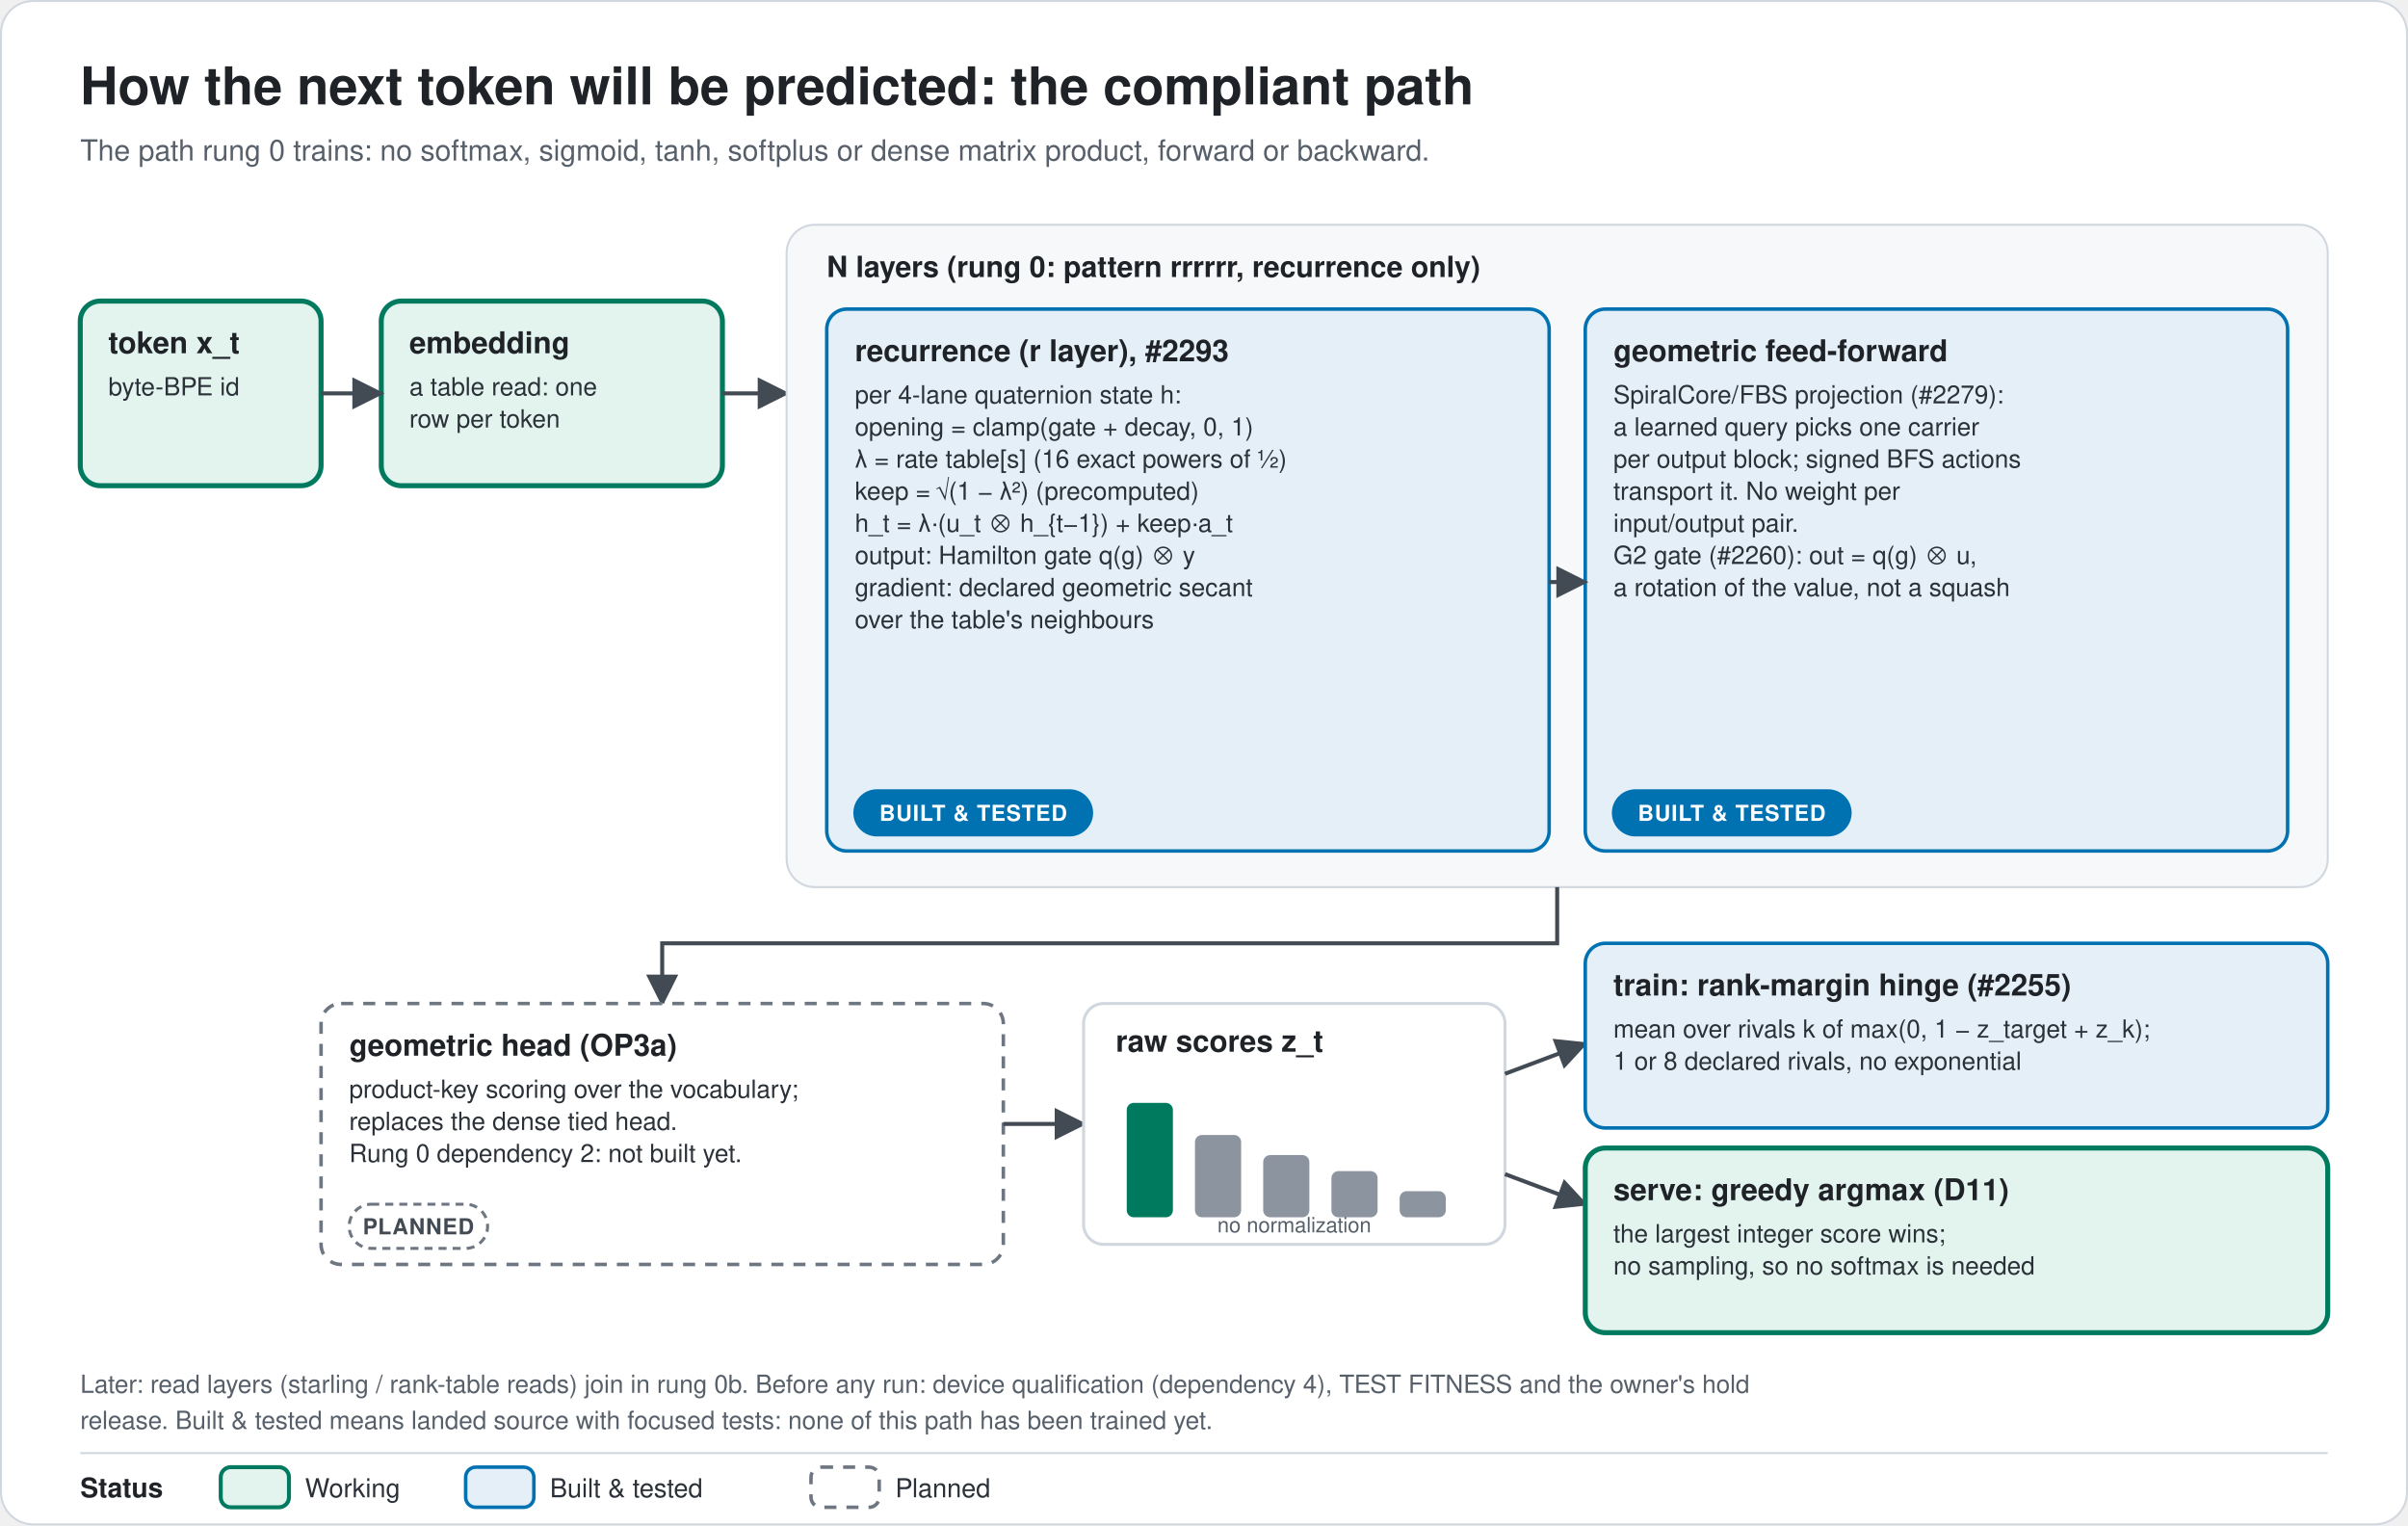
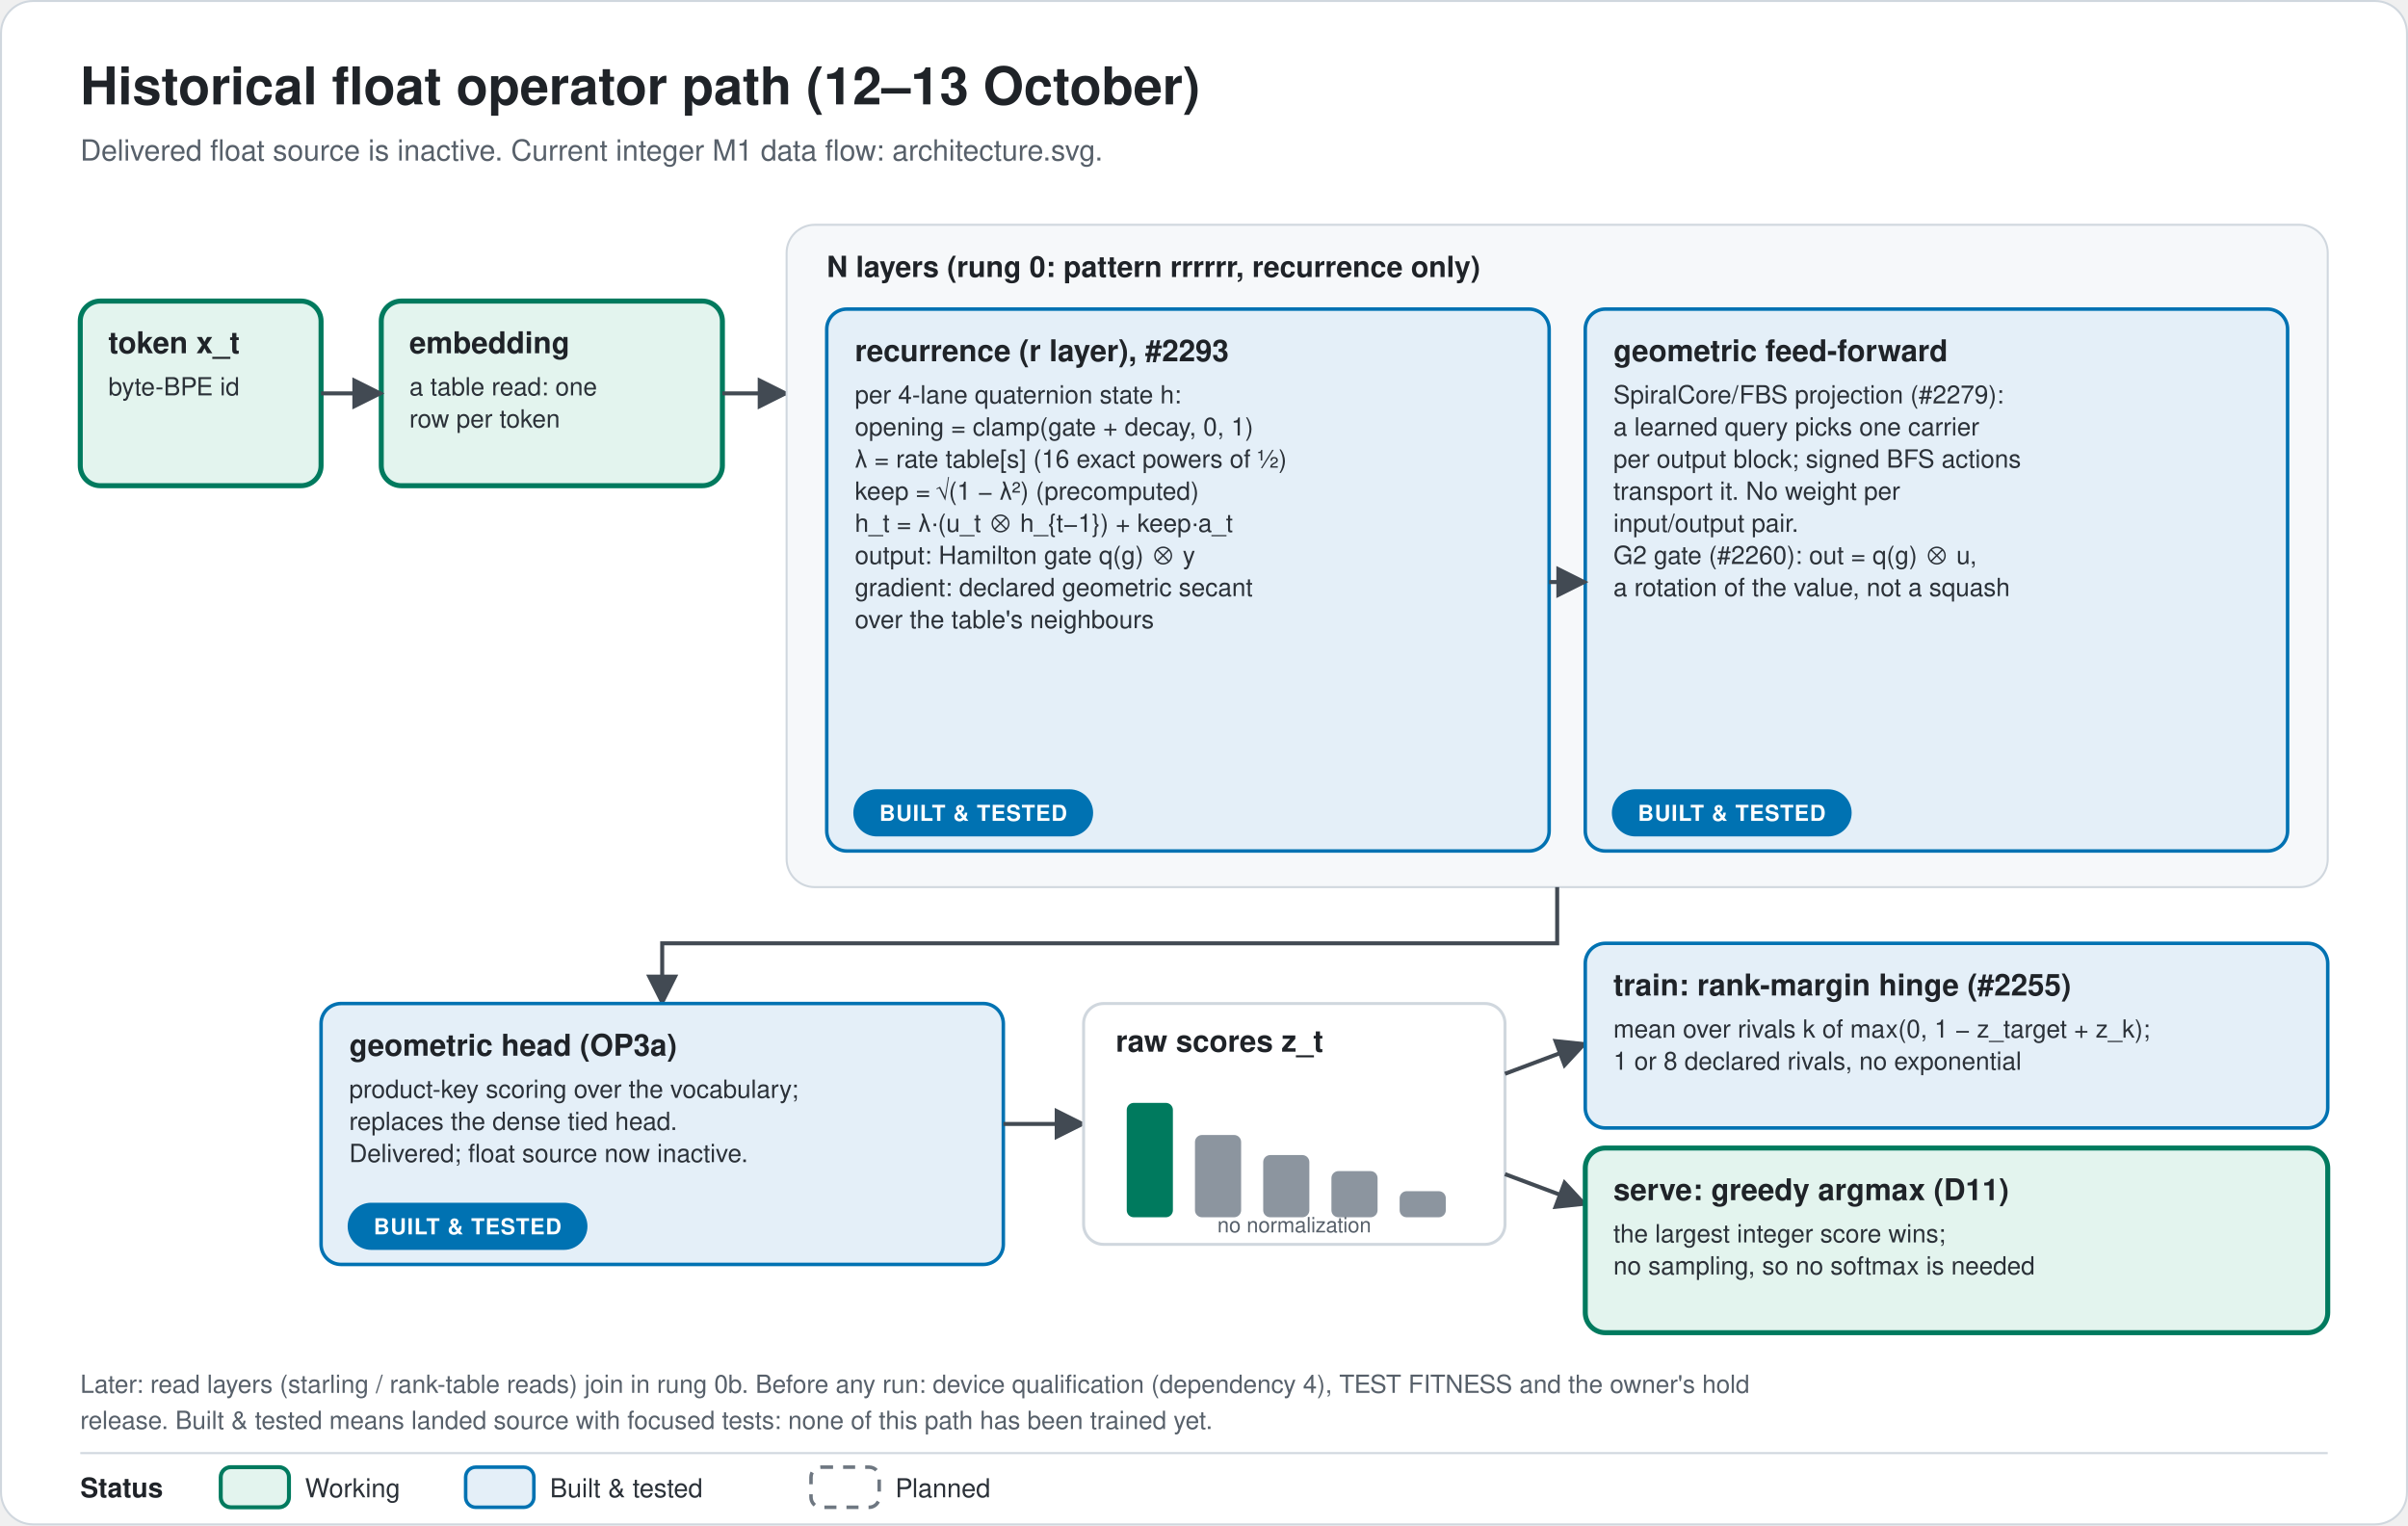
<svg xmlns="http://www.w3.org/2000/svg" viewBox="0 0 1200 760" width="1200" height="760" role="img" aria-labelledby="t d" font-family="-apple-system, BlinkMacSystemFont, 'Segoe UI', Helvetica, Arial, sans-serif">
  <defs>
    <marker id="ah" viewBox="0 0 10 10" refX="9" refY="5" markerWidth="8" markerHeight="8" orient="auto-start-reverse">
      <path d="M0,0 L10,5 L0,10 z" fill="#424A53" />
    </marker>
    <pattern id="hP" width="9" height="9" patternUnits="userSpaceOnUse" patternTransform="rotate(45)">
      <rect width="9" height="9" fill="#FFF7E3" />
      <line x1="0" y1="0" x2="0" y2="9" stroke="#F1D79A" stroke-width="2.2" />
    </pattern>
    <pattern id="hF" width="8" height="8" patternUnits="userSpaceOnUse">
      <rect width="8" height="8" fill="#F0F2F4" />
      <path d="M0,0 L8,8 M8,0 L0,8" stroke="#D3D8DD" stroke-width="1" />
    </pattern>
  </defs>
  <rect x="0.5" y="0.5" width="1199" height="759" rx="16" fill="#FFFFFF" stroke="#D0D7DE" stroke-width="1" />
-   <text x="40" y="52" font-size="26" font-weight="700" fill="#1F2328" text-anchor="start">How the next token will be predicted: the compliant path</text>
-   <text x="40" y="80" font-size="14.5" font-weight="400" fill="#57606A" text-anchor="start">The path rung 0 trains: no softmax, sigmoid, tanh, softplus or dense matrix product, forward or backward.</text>
+   <text x="40" y="52" font-size="26" font-weight="700" fill="#1F2328" text-anchor="start">Historical float operator path (12–13 October)</text>
+   <text x="40" y="80" font-size="14.5" font-weight="400" fill="#57606A" text-anchor="start">Delivered float source is inactive. Current integer M1 data flow: architecture.svg.</text>
  <rect x="40" y="150" width="120" height="92" rx="10" fill="#E3F4EE" stroke="#007A5E" stroke-width="2.5" />
  <text x="54" y="176" font-size="15" font-weight="700" fill="#1F2328" text-anchor="start">token x_t</text>
  <text x="54" y="197" font-size="12.5" font-weight="400" fill="#2B3138" text-anchor="start">byte-BPE id</text>
  <rect x="190" y="150" width="170" height="92" rx="10" fill="#E3F4EE" stroke="#007A5E" stroke-width="2.5" />
  <text x="204" y="176" font-size="15" font-weight="700" fill="#1F2328" text-anchor="start">embedding</text>
  <text x="204" y="197" font-size="12.5" font-weight="400" fill="#2B3138" text-anchor="start">a table read: one</text>
  <text x="204" y="213" font-size="12.5" font-weight="400" fill="#2B3138" text-anchor="start">row per token</text>
  <path d="M160,196 L190,196" fill="none" stroke="#424A53" stroke-width="2" marker-end="url(#ah)" />
  <path d="M360,196 L392,196" fill="none" stroke="#424A53" stroke-width="2" marker-end="url(#ah)" />
  <rect x="392" y="112" width="768" height="330" rx="14" fill="#F6F8FA" stroke="#D0D7DE" stroke-width="1" />
  <text x="412" y="138" font-size="14.5" font-weight="700" fill="#1F2328" text-anchor="start">N layers (rung 0: pattern rrrrrr, recurrence only)</text>
  <rect x="412" y="154" width="360" height="270" rx="10" fill="#E4EFF8" stroke="#0072B2" stroke-width="1.75" />
  <text x="426" y="180" font-size="15" font-weight="700" fill="#1F2328" text-anchor="start">recurrence (r layer), #2293</text>
  <text x="426" y="201" font-size="12.5" font-weight="400" fill="#2B3138" text-anchor="start">per 4-lane quaternion state h:</text>
  <text x="426" y="217" font-size="12.5" font-weight="400" fill="#2B3138" text-anchor="start">opening = clamp(gate + decay, 0, 1)</text>
  <text x="426" y="233" font-size="12.5" font-weight="400" fill="#2B3138" text-anchor="start">λ = rate table[s]  (16 exact powers of ½)</text>
  <text x="426" y="249" font-size="12.5" font-weight="400" fill="#2B3138" text-anchor="start">keep = √(1 − λ²)  (precomputed)</text>
  <text x="426" y="265" font-size="12.5" font-weight="400" fill="#2B3138" text-anchor="start">h_t = λ·(u_t ⊗ h_{t−1}) + keep·a_t</text>
  <text x="426" y="281" font-size="12.5" font-weight="400" fill="#2B3138" text-anchor="start">output: Hamilton gate  q(g) ⊗ y</text>
  <text x="426" y="297" font-size="12.5" font-weight="400" fill="#2B3138" text-anchor="start">gradient: declared geometric secant</text>
  <text x="426" y="313" font-size="12.5" font-weight="400" fill="#2B3138" text-anchor="start">over the table's neighbours</text>
  <rect x="426" y="394" width="118" height="22" rx="11" fill="#0072B2" stroke="#0072B2" stroke-width="1.5" />
  <text x="485" y="409" font-size="11" font-weight="700" fill="#FFFFFF" text-anchor="middle" letter-spacing="0.4">BUILT &amp; TESTED</text>
  <rect x="790" y="154" width="350" height="270" rx="10" fill="#E4EFF8" stroke="#0072B2" stroke-width="1.75" />
  <text x="804" y="180" font-size="15" font-weight="700" fill="#1F2328" text-anchor="start">geometric feed-forward</text>
  <text x="804" y="201" font-size="12.5" font-weight="400" fill="#2B3138" text-anchor="start">SpiralCore/FBS projection (#2279):</text>
  <text x="804" y="217" font-size="12.5" font-weight="400" fill="#2B3138" text-anchor="start">a learned query picks one carrier</text>
  <text x="804" y="233" font-size="12.5" font-weight="400" fill="#2B3138" text-anchor="start">per output block; signed BFS actions</text>
  <text x="804" y="249" font-size="12.5" font-weight="400" fill="#2B3138" text-anchor="start">transport it. No weight per</text>
  <text x="804" y="265" font-size="12.5" font-weight="400" fill="#2B3138" text-anchor="start">input/output pair.</text>
  <text x="804" y="281" font-size="12.5" font-weight="400" fill="#2B3138" text-anchor="start">G2 gate (#2260): out = q(g) ⊗ u,</text>
  <text x="804" y="297" font-size="12.5" font-weight="400" fill="#2B3138" text-anchor="start">a rotation of the value, not a squash</text>
  <rect x="804" y="394" width="118" height="22" rx="11" fill="#0072B2" stroke="#0072B2" stroke-width="1.5" />
  <text x="863" y="409" font-size="11" font-weight="700" fill="#FFFFFF" text-anchor="middle" letter-spacing="0.4">BUILT &amp; TESTED</text>
  <path d="M772,290 L790,290" fill="none" stroke="#424A53" stroke-width="2" marker-end="url(#ah)" />
  <path d="M776,442 L776,470 L330,470 L330,500" fill="none" stroke="#424A53" stroke-width="2" marker-end="url(#ah)" />
-   <rect x="160" y="500" width="340" height="130" rx="10" fill="#FFFFFF" stroke="#6E7781" stroke-width="1.75" stroke-dasharray="6 5" />
+   <rect x="160" y="500" width="340" height="130" rx="10" fill="#E4EFF8" stroke="#0072B2" stroke-width="1.75" />
  <text x="174" y="526" font-size="15" font-weight="700" fill="#1F2328" text-anchor="start">geometric head (OP3a)</text>
  <text x="174" y="547" font-size="12.5" font-weight="400" fill="#2B3138" text-anchor="start">product-key scoring over the vocabulary;</text>
  <text x="174" y="563" font-size="12.5" font-weight="400" fill="#2B3138" text-anchor="start">replaces the dense tied head.</text>
-   <text x="174" y="579" font-size="12.5" font-weight="400" fill="#2B3138" text-anchor="start">Rung 0 dependency 2: not built yet.</text>
-   <rect x="174" y="600" width="69" height="22" rx="11" fill="#FFFFFF" stroke="#6E7781" stroke-width="1.5" stroke-dasharray="4 3" />
-   <text x="208.5" y="615" font-size="11" font-weight="700" fill="#424A53" text-anchor="middle" letter-spacing="0.4">PLANNED</text>
+   <text x="174" y="579" font-size="12.5" font-weight="400" fill="#2B3138" text-anchor="start">Delivered; float source now inactive.</text>
+   <rect x="174" y="600" width="118" height="22" rx="11" fill="#0072B2" stroke="#0072B2" stroke-width="1.5" />
+   <text x="233" y="615" font-size="11" font-weight="700" fill="#FFFFFF" text-anchor="middle" letter-spacing="0.4">BUILT &amp; TESTED</text>
  <path d="M500,560 L540,560" fill="none" stroke="#424A53" stroke-width="2" marker-end="url(#ah)" />
  <rect x="540" y="500" width="210" height="120" rx="10" fill="#FFFFFF" stroke="#D0D7DE" stroke-width="1.5" />
  <text x="556" y="524" font-size="15" font-weight="700" fill="#1F2328" text-anchor="start">raw scores z_t</text>
  <rect x="562" y="550" width="22" height="56" rx="3" fill="#007A5E" stroke="#007A5E" stroke-width="1" />
  <rect x="596" y="566" width="22" height="40" rx="3" fill="#8C959F" stroke="#8C959F" stroke-width="1" />
  <rect x="630" y="576" width="22" height="30" rx="3" fill="#8C959F" stroke="#8C959F" stroke-width="1" />
  <rect x="664" y="584" width="22" height="22" rx="3" fill="#8C959F" stroke="#8C959F" stroke-width="1" />
  <rect x="698" y="594" width="22" height="12" rx="3" fill="#8C959F" stroke="#8C959F" stroke-width="1" />
  <text x="645" y="614" font-size="10.5" font-weight="400" fill="#57606A" text-anchor="middle">no normalization</text>
  <path d="M750,535 L790,520" fill="none" stroke="#424A53" stroke-width="2" marker-end="url(#ah)" />
  <path d="M750,585 L790,600" fill="none" stroke="#424A53" stroke-width="2" marker-end="url(#ah)" />
  <rect x="790" y="470" width="370" height="92" rx="10" fill="#E4EFF8" stroke="#0072B2" stroke-width="1.75" />
  <text x="804" y="496" font-size="15" font-weight="700" fill="#1F2328" text-anchor="start">train: rank-margin hinge (#2255)</text>
  <text x="804" y="517" font-size="12.5" font-weight="400" fill="#2B3138" text-anchor="start">mean over rivals k of max(0, 1 − z_target + z_k);</text>
  <text x="804" y="533" font-size="12.5" font-weight="400" fill="#2B3138" text-anchor="start">1 or 8 declared rivals, no exponential</text>
  <rect x="790" y="572" width="370" height="92" rx="10" fill="#E3F4EE" stroke="#007A5E" stroke-width="2.5" />
  <text x="804" y="598" font-size="15" font-weight="700" fill="#1F2328" text-anchor="start">serve: greedy argmax (D11)</text>
  <text x="804" y="619" font-size="12.5" font-weight="400" fill="#2B3138" text-anchor="start">the largest integer score wins;</text>
  <text x="804" y="635" font-size="12.5" font-weight="400" fill="#2B3138" text-anchor="start">no sampling, so no softmax is needed</text>
  <text x="40" y="694" font-size="12.5" font-weight="400" fill="#57606A" text-anchor="start">Later: read layers (starling / rank-table reads) join in rung 0b. Before any run: device qualification (dependency 4), TEST FITNESS and the owner's hold</text>
  <text x="40" y="712" font-size="12.5" font-weight="400" fill="#57606A" text-anchor="start">release. Built &amp; tested means landed source with focused tests: none of this path has been trained yet.</text>
  <path d="M40,724 L1160,724" fill="none" stroke="#D0D7DE" stroke-width="1" />
  <text x="40" y="746" font-size="13.5" font-weight="700" fill="#1F2328" text-anchor="start">Status</text>
  <rect x="110" y="731" width="34" height="20" rx="5" fill="#E3F4EE" stroke="#007A5E" stroke-width="2" />
  <text x="152" y="746" font-size="13" font-weight="400" fill="#2B3138" text-anchor="start">Working</text>
  <rect x="232.05" y="731" width="34" height="20" rx="5" fill="#E4EFF8" stroke="#0072B2" stroke-width="1.75" />
  <text x="274.05" y="746" font-size="13" font-weight="400" fill="#2B3138" text-anchor="start">Built &amp; tested</text>
  <rect x="404.15" y="731" width="34" height="20" rx="5" fill="#FFFFFF" stroke="#6E7781" stroke-width="1.75" stroke-dasharray="6 5" />
  <text x="446.15" y="746" font-size="13" font-weight="400" fill="#2B3138" text-anchor="start">Planned</text>
</svg>
